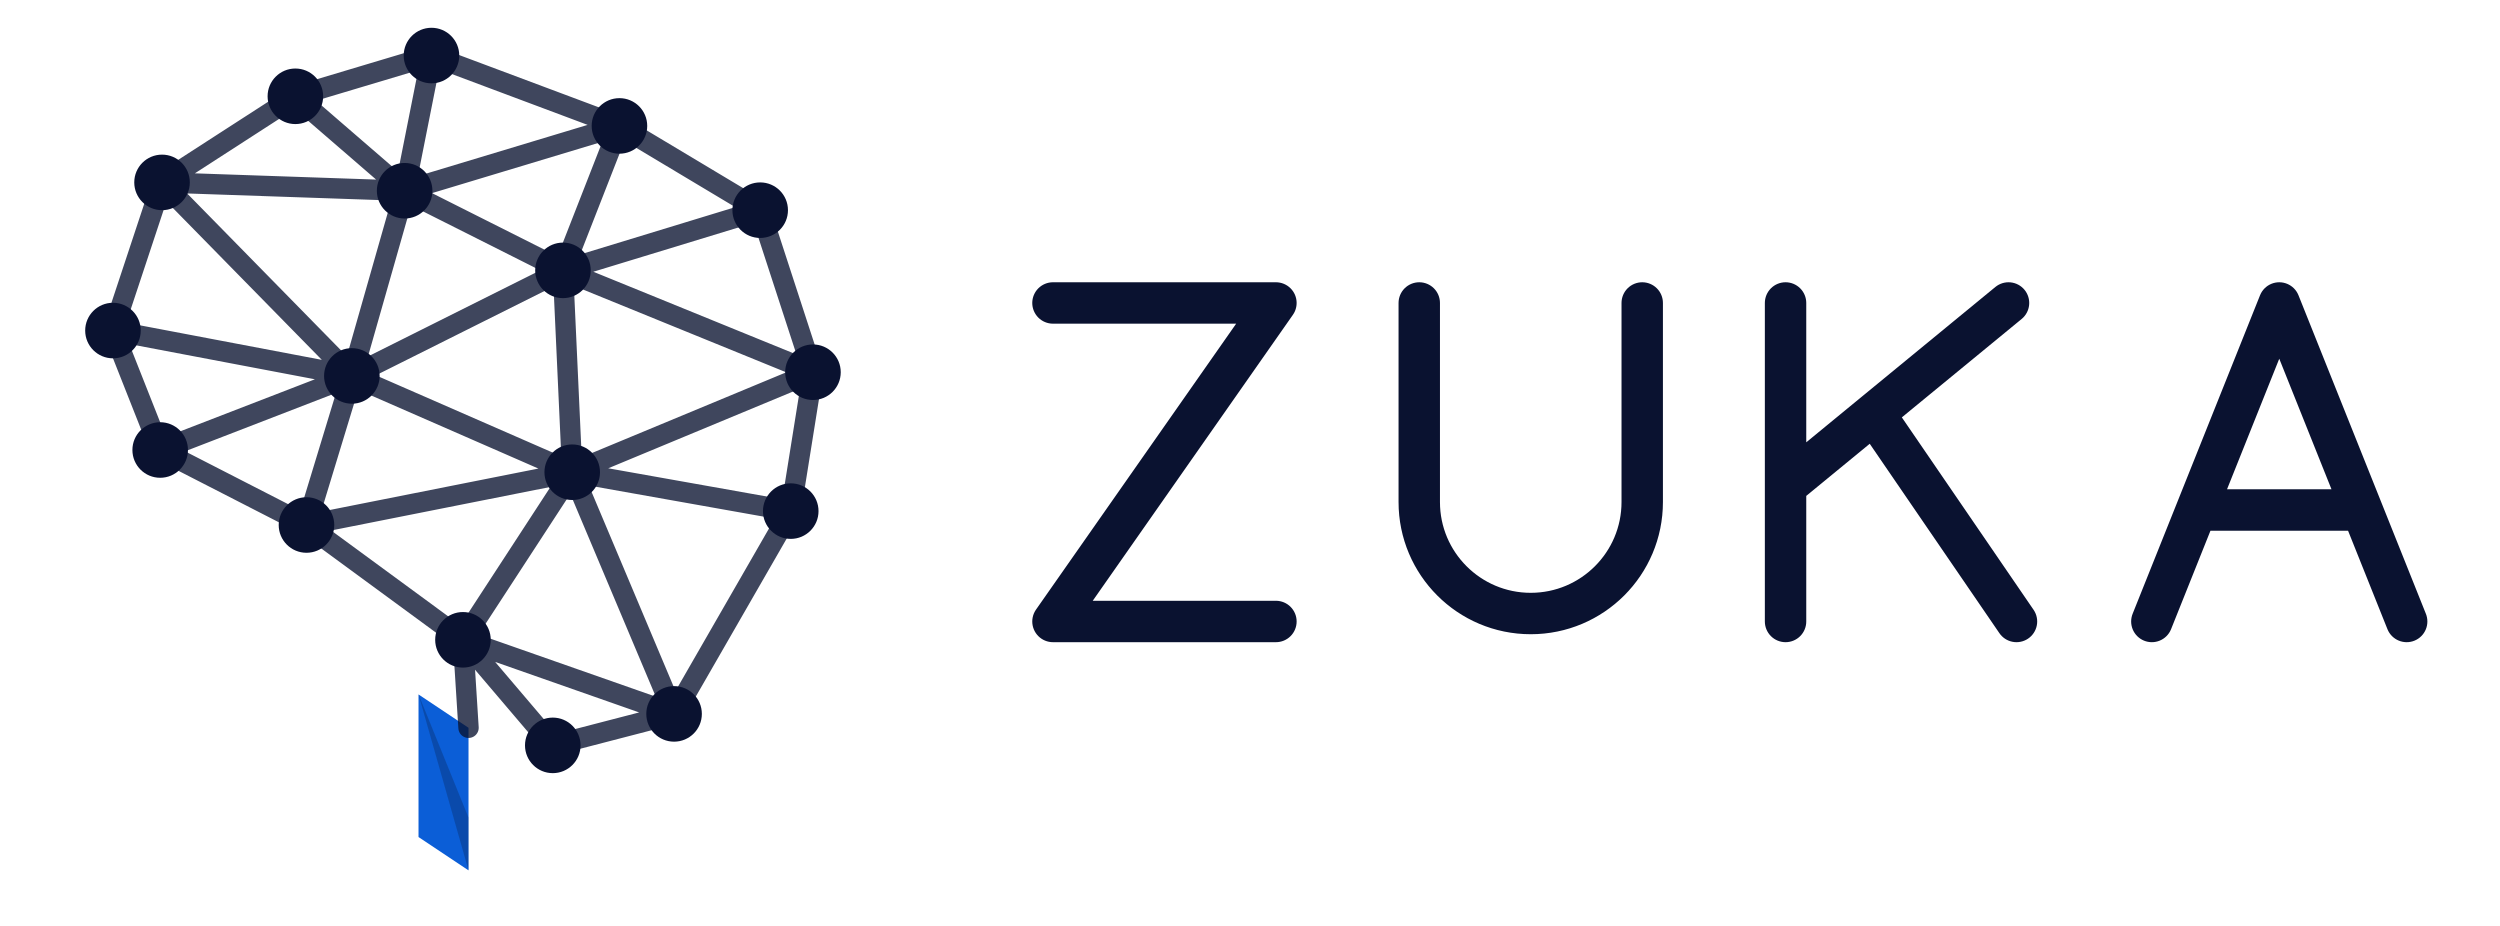
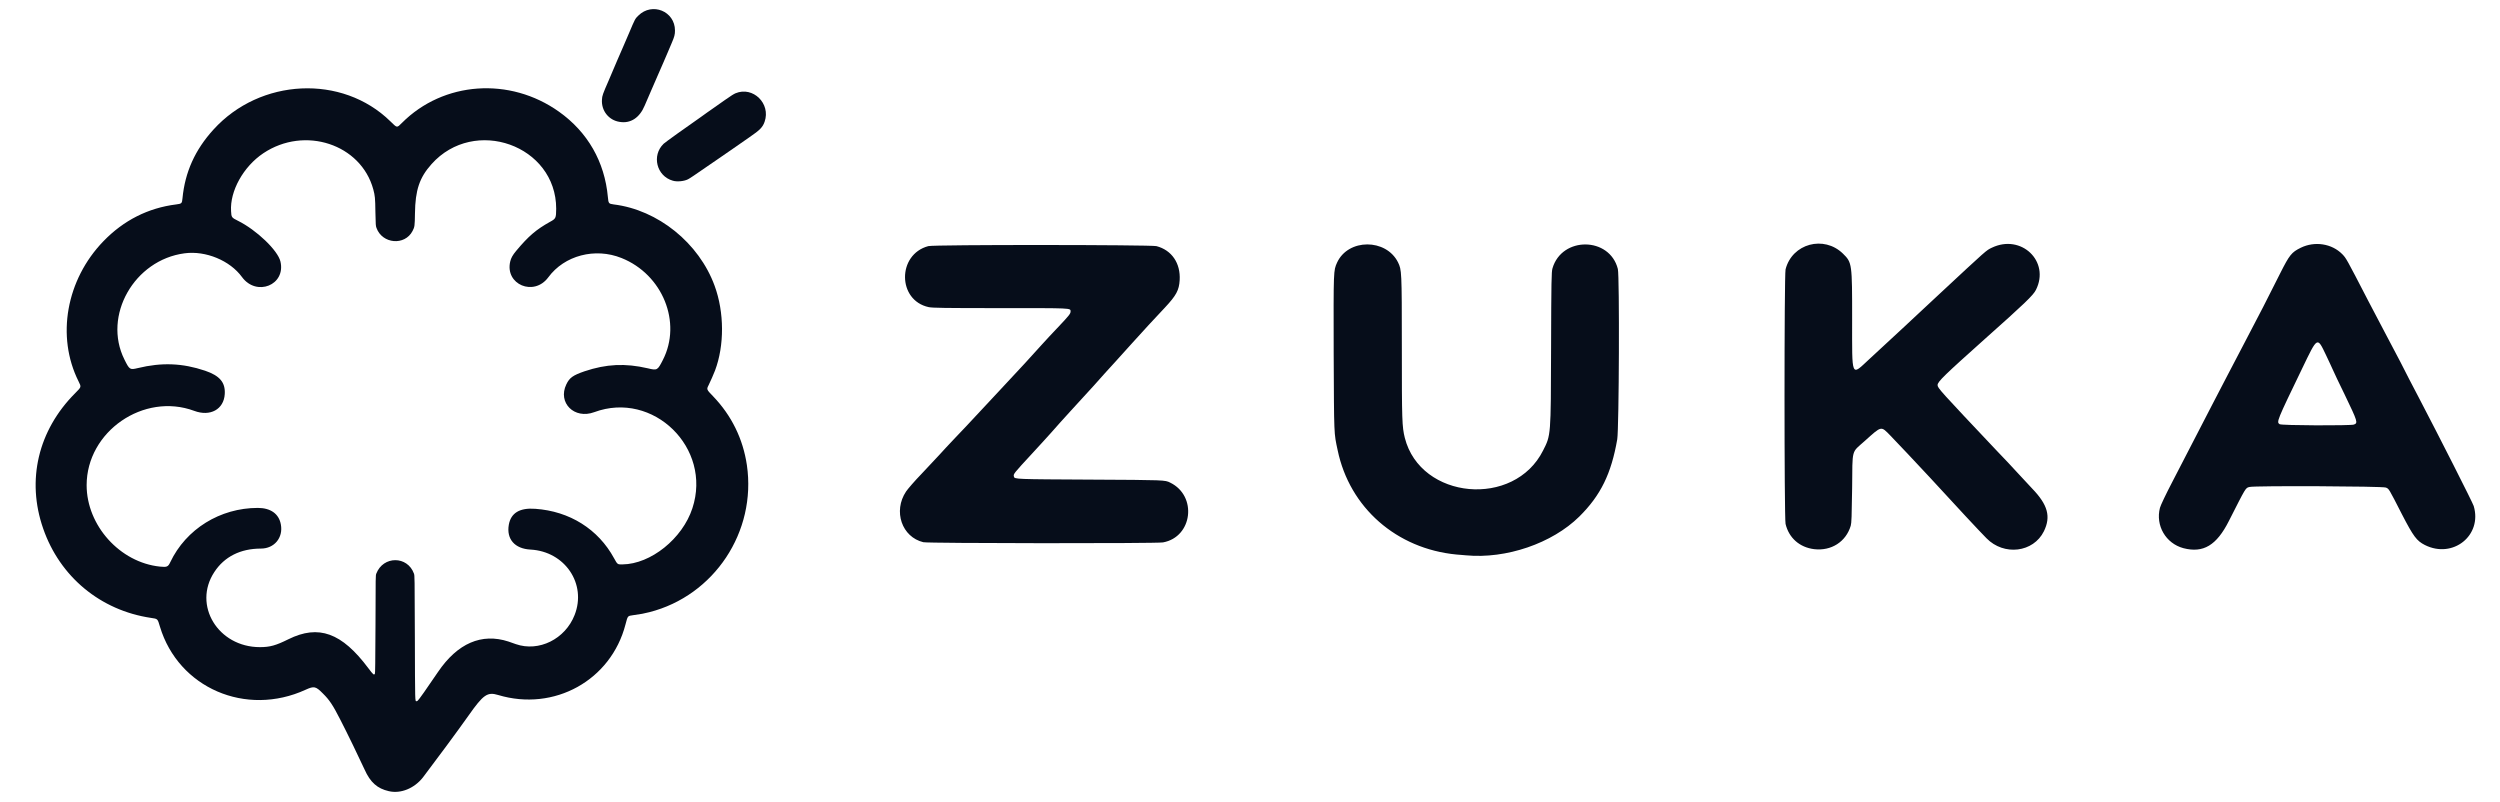
- <svg xmlns="http://www.w3.org/2000/svg" viewBox="0 0 270 100" role="img" aria-label="Zuka">
-   <g>
-     <polygon points="45.2 75 50.6 78.6 50.6 94 45.2 90.4" fill="#0b5ed7" />
-     <path d="M45.2 75L50.6 88.3L50.6 94" fill="#07080f" fill-opacity=".22" />
-     <path d="M31.9 10.4L46.6 6M31.9 10.4L17.5 19.7M31.9 10.4L43.7 20.6M46.6 6L66.9 13.6M46.6 6L43.7 20.6M66.9 13.6L82.1 22.7M66.9 13.6L43.7 20.6M66.9 13.6L60.8 29.2M82.1 22.7L87.8 40.2M82.1 22.7L60.8 29.2M87.8 40.2L85.4 55.2M87.8 40.2L60.8 29.2M87.8 40.2L61.8 51M85.4 55.2L72.8 77.1M85.4 55.2L61.8 51M72.8 77.1L59.7 80.5M72.8 77.1L50 69.1M72.8 77.1L61.8 51M59.7 80.5L50 69.1M50 69.1L33.1 56.7M50 69.1L61.8 51M33.1 56.7L17.3 48.6M33.1 56.7L38 40.6M33.1 56.7L61.8 51M17.3 48.6L12.2 35.7M17.3 48.6L38 40.6M12.2 35.7L17.5 19.7M12.2 35.7L38 40.6M17.5 19.7L43.7 20.6M17.5 19.7L38 40.6M43.7 20.6L60.8 29.2M43.7 20.6L38 40.6M60.8 29.2L38 40.6M60.8 29.2L61.8 51M38 40.6L61.8 51M50 69.1L50.6 78.6" fill="none" stroke="#0a1230" stroke-width="2.2" stroke-linecap="round" stroke-opacity="0.78" />
-     <g fill="#0a1230">
-       <circle cx="31.9" cy="10.4" r="3" />
-       <circle cx="46.6" cy="6" r="3" />
-       <circle cx="66.9" cy="13.6" r="3" />
-       <circle cx="82.1" cy="22.7" r="3" />
-       <circle cx="87.8" cy="40.2" r="3" />
-       <circle cx="85.4" cy="55.2" r="3" />
-       <circle cx="72.8" cy="77.1" r="3" />
-       <circle cx="59.7" cy="80.5" r="3" />
-       <circle cx="50" cy="69.1" r="3" />
-       <circle cx="33.1" cy="56.7" r="3" />
-       <circle cx="17.3" cy="48.6" r="3" />
-       <circle cx="12.2" cy="35.7" r="3" />
-       <circle cx="17.5" cy="19.7" r="3" />
-       <circle cx="43.7" cy="20.6" r="3" />
-       <circle cx="60.8" cy="29.2" r="3" />
-       <circle cx="38" cy="40.6" r="3" />
-       <circle cx="61.8" cy="51" r="3" />
-     </g>
+ <svg xmlns="http://www.w3.org/2000/svg" viewBox="0 0 312 100" fill="#060d1a" role="img" aria-label="Zuka">
+   <g transform="translate(-29.1 -13.7) scale(.125)">
+     <path d="M621.0 899.5C609.5 896.9 602.5 890.7 596.8 877.9C592.0 867.4 579.0 840.5 572.4 827.8C565.1 813.5 561.7 808.4 555.2 802.0C548.0 794.7 546.4 794.4 538.0 798.2C478.3 825.6 410.9 796.4 392.5 735.3C390.1 727.2 390.4 727.5 383.5 726.5C333.1 719.0 292.6 685.5 275.9 637.3C259.1 589.1 270.8 539.3 307.8 502.2C314.2 495.7 314.1 496.2 311.2 490.3C288.8 445.5 298.9 388.8 336.1 350.4C356.2 329.6 380.7 317.2 408.7 313.7C414.3 313.0 414.5 312.7 415.0 307.5C417.5 281.5 427.5 259.2 445.9 239.0C492.6 187.5 574.5 183.7 622.5 230.7C629.5 237.5 628.9 237.5 634.1 232.3C675.5 190.8 741.8 186.1 791.0 221.2C819.6 241.6 836.5 271.1 839.7 306.3C840.3 312.8 840.5 313.0 845.5 313.7C889.7 319.1 930.7 352.2 946.3 395.0C956.0 421.5 956.1 454.5 946.7 479.5C945.2 483.3 942.2 490.3 940.3 494.1C938.1 498.4 938.1 498.4 944.8 505.3C963.2 524.5 974.6 547.7 978.5 574.0C988.2 640.5 945.9 704.3 881.1 720.8C875.6 722.2 872.9 722.7 864.9 723.8C859.3 724.6 859.6 724.3 857.3 733.0C842.9 788.8 786.1 820.3 730.2 803.5C719.4 800.2 715.4 803.0 700.6 824.0C690.3 838.6 666.5 870.8 655.1 885.7C646.5 896.7 632.9 902.3 621.0 899.5ZM649.9 809.1C651.1 808.1 658.6 797.5 670.1 780.5C689.6 751.8 713.7 741.4 740.4 750.1C742.3 750.8 745.6 751.9 747.8 752.7C770.8 760.7 797.1 747.7 806.5 723.6C818.7 692.6 796.9 660.2 762.5 658.3C746.7 657.5 738.3 647.8 740.8 633.5C742.9 621.7 751.7 616.4 767.3 617.6C801.5 620.0 830.1 637.9 845.9 667.0C849.3 673.2 849.3 673.2 854.3 673.1C882.5 672.8 914.2 647.4 924.1 617.0C943.9 556.8 884.9 499.3 826.1 521.1C806.2 528.5 789.4 511.7 798.2 493.4C801.4 486.7 804.8 484.3 816.4 480.3C838.1 473.0 857.0 472.1 879.5 477.3C889.0 479.6 889.3 479.4 894.6 469.0C913.8 431.6 894.4 383.6 853.3 367.2C826.9 356.6 796.3 364.6 780.2 386.5C765.9 405.9 736.8 393.7 742.2 370.7C743.0 367.2 744.7 364.2 748.2 360.0C760.5 345.3 768.1 338.8 781.9 331.1C787.8 327.9 788.0 327.4 788.1 318.0C788.1 254.7 706.4 225.5 663.6 273.5C651.6 286.9 647.4 299.4 647.1 322.7C646.9 335.4 646.8 336.1 644.7 340.2C637.0 355.1 614.5 353.2 608.7 337.2C607.9 334.9 607.9 334.7 607.6 321.3C607.4 307.0 607.2 305.2 605.5 298.7C593.2 253.5 537.0 235.0 495.7 262.6C475.8 275.9 462.2 300.4 463.5 320.5C463.8 326.6 464.1 326.9 470.3 330.0C488.9 339.2 510.2 359.6 512.8 370.7C518.3 394.2 488.9 406.0 474.4 386.2C462.4 369.7 438.2 359.7 417.1 362.5C366.8 369.1 335.2 424.8 357.0 468.5C362.1 478.8 362.5 479.0 370.4 477.1C394.3 471.3 414.9 472.1 437.5 479.7C452.2 484.7 457.9 491.4 457.2 503.0C456.3 518.3 442.7 525.8 426.7 519.8C376.3 501.1 319.3 540.4 319.3 594.0C319.3 634.3 352.6 671.2 392.5 675.3C399.4 676.0 400.6 675.6 402.8 670.9C418.5 637.8 452.6 616.7 490.2 616.7C503.0 616.7 511.3 622.6 513.2 633.2C515.7 646.4 506.7 657.3 493.3 657.3C472.9 657.3 456.8 665.4 446.8 680.7C425.0 713.8 450.5 755.7 492.3 755.7C502.4 755.7 508.3 754.0 520.8 747.8C550.9 732.9 574.1 741.3 600.6 776.8C605.5 783.3 606.2 783.9 607.1 782.2C607.4 781.7 607.5 771.6 607.7 732.8C607.8 684.2 607.8 684.2 608.5 682.3C615.4 664.4 639.6 664.4 646.1 682.3C646.8 684.5 646.8 684.5 647.0 746.5C647.2 812.5 647.1 809.7 648.7 809.7C649.0 809.7 649.6 809.4 649.9 809.1Z" />
+     <path class="rays" d="M851.5 231.3C840.6 229.7 833.0 220.1 833.8 209.0C834.0 205.1 834.6 203.5 840.4 190.2C843.1 183.8 847.0 174.7 849.0 170.0C851.1 165.3 853.7 159.1 855.0 156.2C856.3 153.2 858.9 147.1 860.9 142.5C866.8 128.5 866.9 128.3 870.1 125.2C883.9 111.5 906.7 120.8 906.7 140.1C906.7 144.2 906.1 146.3 903.5 152.4C902.3 155.2 900.4 159.7 899.3 162.3C898.2 165.0 896.3 169.5 895.0 172.3C893.7 175.2 891.4 180.5 889.8 184.2C888.2 187.8 885.0 195.1 882.8 200.3C880.5 205.6 877.7 212.1 876.5 214.9C871.4 227.2 862.4 233.1 851.5 231.3ZM904.5 290.0C888.3 285.4 883.2 264.8 895.4 253.1C897.0 251.6 917.6 236.8 932.3 226.6C934.4 225.1 937.3 223.1 938.7 222.0C940.0 221.0 943.6 218.5 946.7 216.4C949.7 214.3 954.1 211.2 956.5 209.5C963.2 204.8 965.4 203.5 967.2 202.7C984.6 195.5 1002.5 213.0 996.2 231.1C994.3 236.6 991.6 239.4 981.2 246.5C977.0 249.5 969.7 254.5 965.1 257.7C960.5 260.9 954.1 265.3 950.9 267.5C947.8 269.7 942.3 273.4 938.8 275.8C927.6 283.6 921.2 287.9 919.7 288.6C915.8 290.6 908.7 291.3 904.5 290.0Z" />
  </g>
-   <g transform="translate(112 31) scale(1.72)">
-     <path d="M1 1H15L1 21H15M24 1V13.5a7 7 0 0 0 14 0V1M47 1V21M61 1L47 12.5M52.6 8L61.5 21M70 21L78 1L86 21M73 14H83" pathLength="1" fill="none" stroke="#0a1230" stroke-width="2.6" stroke-linecap="round" stroke-linejoin="round" />
+   <g transform="translate(54 -206) scale(.248)">
+     <path d="M246.9 1103.5C236.1 1100.9 231.6 1087.9 238.2 1078.0C239.0 1076.8 242.5 1072.7 246.1 1069.0C249.6 1065.3 253.6 1061.0 255.0 1059.5C256.3 1058.0 260.0 1054.1 263.1 1050.8C266.3 1047.5 270.7 1042.8 273.0 1040.3C275.3 1037.9 280.3 1032.5 284.2 1028.3C294.9 1016.9 302.8 1008.3 306.6 1004.0C308.5 1001.9 312.2 997.9 314.8 995.2C320.2 989.5 321.0 988.5 321.0 987.4C321.0 985.6 322.0 985.7 285.4 985.7C257.5 985.7 251.5 985.6 249.6 985.2C233.8 981.8 233.7 958.7 249.4 954.5C252.2 953.7 361.3 953.8 364.2 954.5C371.9 956.5 376.4 963.1 375.9 971.6C375.6 976.7 374.2 979.3 368.5 985.4C364.2 989.9 356.4 998.4 352.0 1003.3C350.3 1005.2 346.5 1009.4 343.7 1012.5C340.8 1015.6 335.9 1021.1 332.7 1024.7C329.5 1028.2 324.2 1034.0 320.9 1037.6C317.6 1041.2 313.3 1046.0 311.3 1048.3C309.2 1050.6 305.1 1055.2 302.0 1058.5C292.2 1069.1 292.1 1069.2 292.5 1070.5C292.8 1071.8 293.1 1071.8 331.2 1072.0C368.5 1072.2 368.5 1072.2 371.1 1073.5C384.9 1080.2 382.4 1100.9 367.5 1103.6C364.3 1104.2 249.4 1104.1 246.9 1103.5ZM520.0 1110.1C519.4 1110.1 517.2 1109.8 515.2 1109.7C485.0 1106.8 461.4 1086.1 455.4 1057.2C453.5 1048.3 453.6 1050.6 453.4 1008.5C453.3 966.0 453.3 966.9 455.1 962.8C460.7 950.6 479.8 950.6 485.8 962.7C487.6 966.5 487.7 966.7 487.7 1005.2C487.7 1042.5 487.8 1045.3 489.2 1051.0C497.1 1082.1 544.3 1086.4 558.8 1057.3C562.7 1049.6 562.7 1050.2 562.8 1005.9C562.9 971.7 563.0 967.4 563.5 965.7C568.2 949.5 592.3 949.7 596.4 966.0C597.3 969.7 597.0 1046.0 596.1 1051.7C593.1 1069.0 587.8 1079.9 577.0 1090.6C563.3 1104.1 540.2 1112.0 520.0 1110.1ZM695.2 1107.0C687.9 1106.1 682.5 1101.4 680.8 1094.3C680.1 1091.1 680.1 969.1 680.8 966.2C684.1 953.2 700.1 948.9 709.7 958.3C714.3 962.8 714.3 963.3 714.3 991.3C714.3 1021.3 713.7 1019.9 722.8 1011.5C730.1 1004.8 748.4 987.8 758.0 978.8C782.5 956.0 781.7 956.7 784.6 955.3C799.4 948.2 814.0 962.2 806.8 976.5C805.5 979.2 801.0 983.5 781.0 1001.3C761.0 1019.2 757.3 1022.7 757.3 1024.4C757.3 1025.9 758.3 1027.0 787.3 1057.7C790.7 1061.2 795.1 1065.9 797.0 1068.0C798.9 1070.1 802.5 1073.9 804.9 1076.5C812.8 1084.7 814.4 1090.6 810.8 1098.0C805.5 1108.7 790.7 1110.5 781.9 1101.5C778.7 1098.3 766.6 1085.3 753.3 1070.8C746.9 1063.9 737.0 1053.4 733.6 1049.9C728.7 1044.9 729.3 1044.8 720.6 1052.6C713.8 1058.7 714.5 1056.0 714.3 1076.3C714.1 1090.6 714.0 1093.8 713.6 1095.2C711.2 1103.3 703.8 1108.0 695.2 1107.0ZM881.0 1106.5C872.1 1104.1 866.9 1095.1 869.2 1086.2C869.5 1085.0 872.2 1079.3 875.6 1072.8C885.4 1053.8 890.2 1044.6 895.5 1034.3C898.3 1028.9 901.8 1022.2 903.3 1019.3C904.8 1016.5 908.4 1009.6 911.3 1004.0C914.2 998.4 918.6 989.9 921.2 985.0C923.7 980.1 927.5 972.6 929.7 968.2C934.4 958.9 935.4 957.6 940.1 955.3C947.1 951.9 955.7 953.2 961.0 958.6C962.9 960.6 962.9 960.5 974.0 982.0C976.6 987.0 980.4 994.2 982.3 997.8C984.3 1001.5 987.8 1008.2 990.2 1012.8C992.5 1017.4 996.7 1025.5 999.5 1030.8C1009.8 1050.5 1026.6 1083.6 1027.1 1085.3C1031.5 1100.1 1016.6 1112.0 1002.5 1104.9C998.4 1102.8 996.8 1100.7 991.0 1089.5C984.2 1076.2 984.5 1076.7 982.9 1076.0C981.3 1075.3 916.8 1075.0 914.3 1075.7C912.2 1076.2 912.6 1075.7 903.9 1092.8C897.7 1105.1 891.0 1109.1 881.0 1106.5ZM966.8 1044.3C968.9 1043.5 968.8 1043.0 962.2 1029.3C959.4 1023.6 956.7 1017.9 956.2 1016.7C955.7 1015.5 954.1 1012.2 952.8 1009.4C948.3 1000.0 948.6 999.8 940.8 1016.0C928.0 1042.5 927.8 1043.0 929.4 1044.1C930.3 1044.8 965.2 1044.9 966.8 1044.3Z" />
  </g>
</svg>
